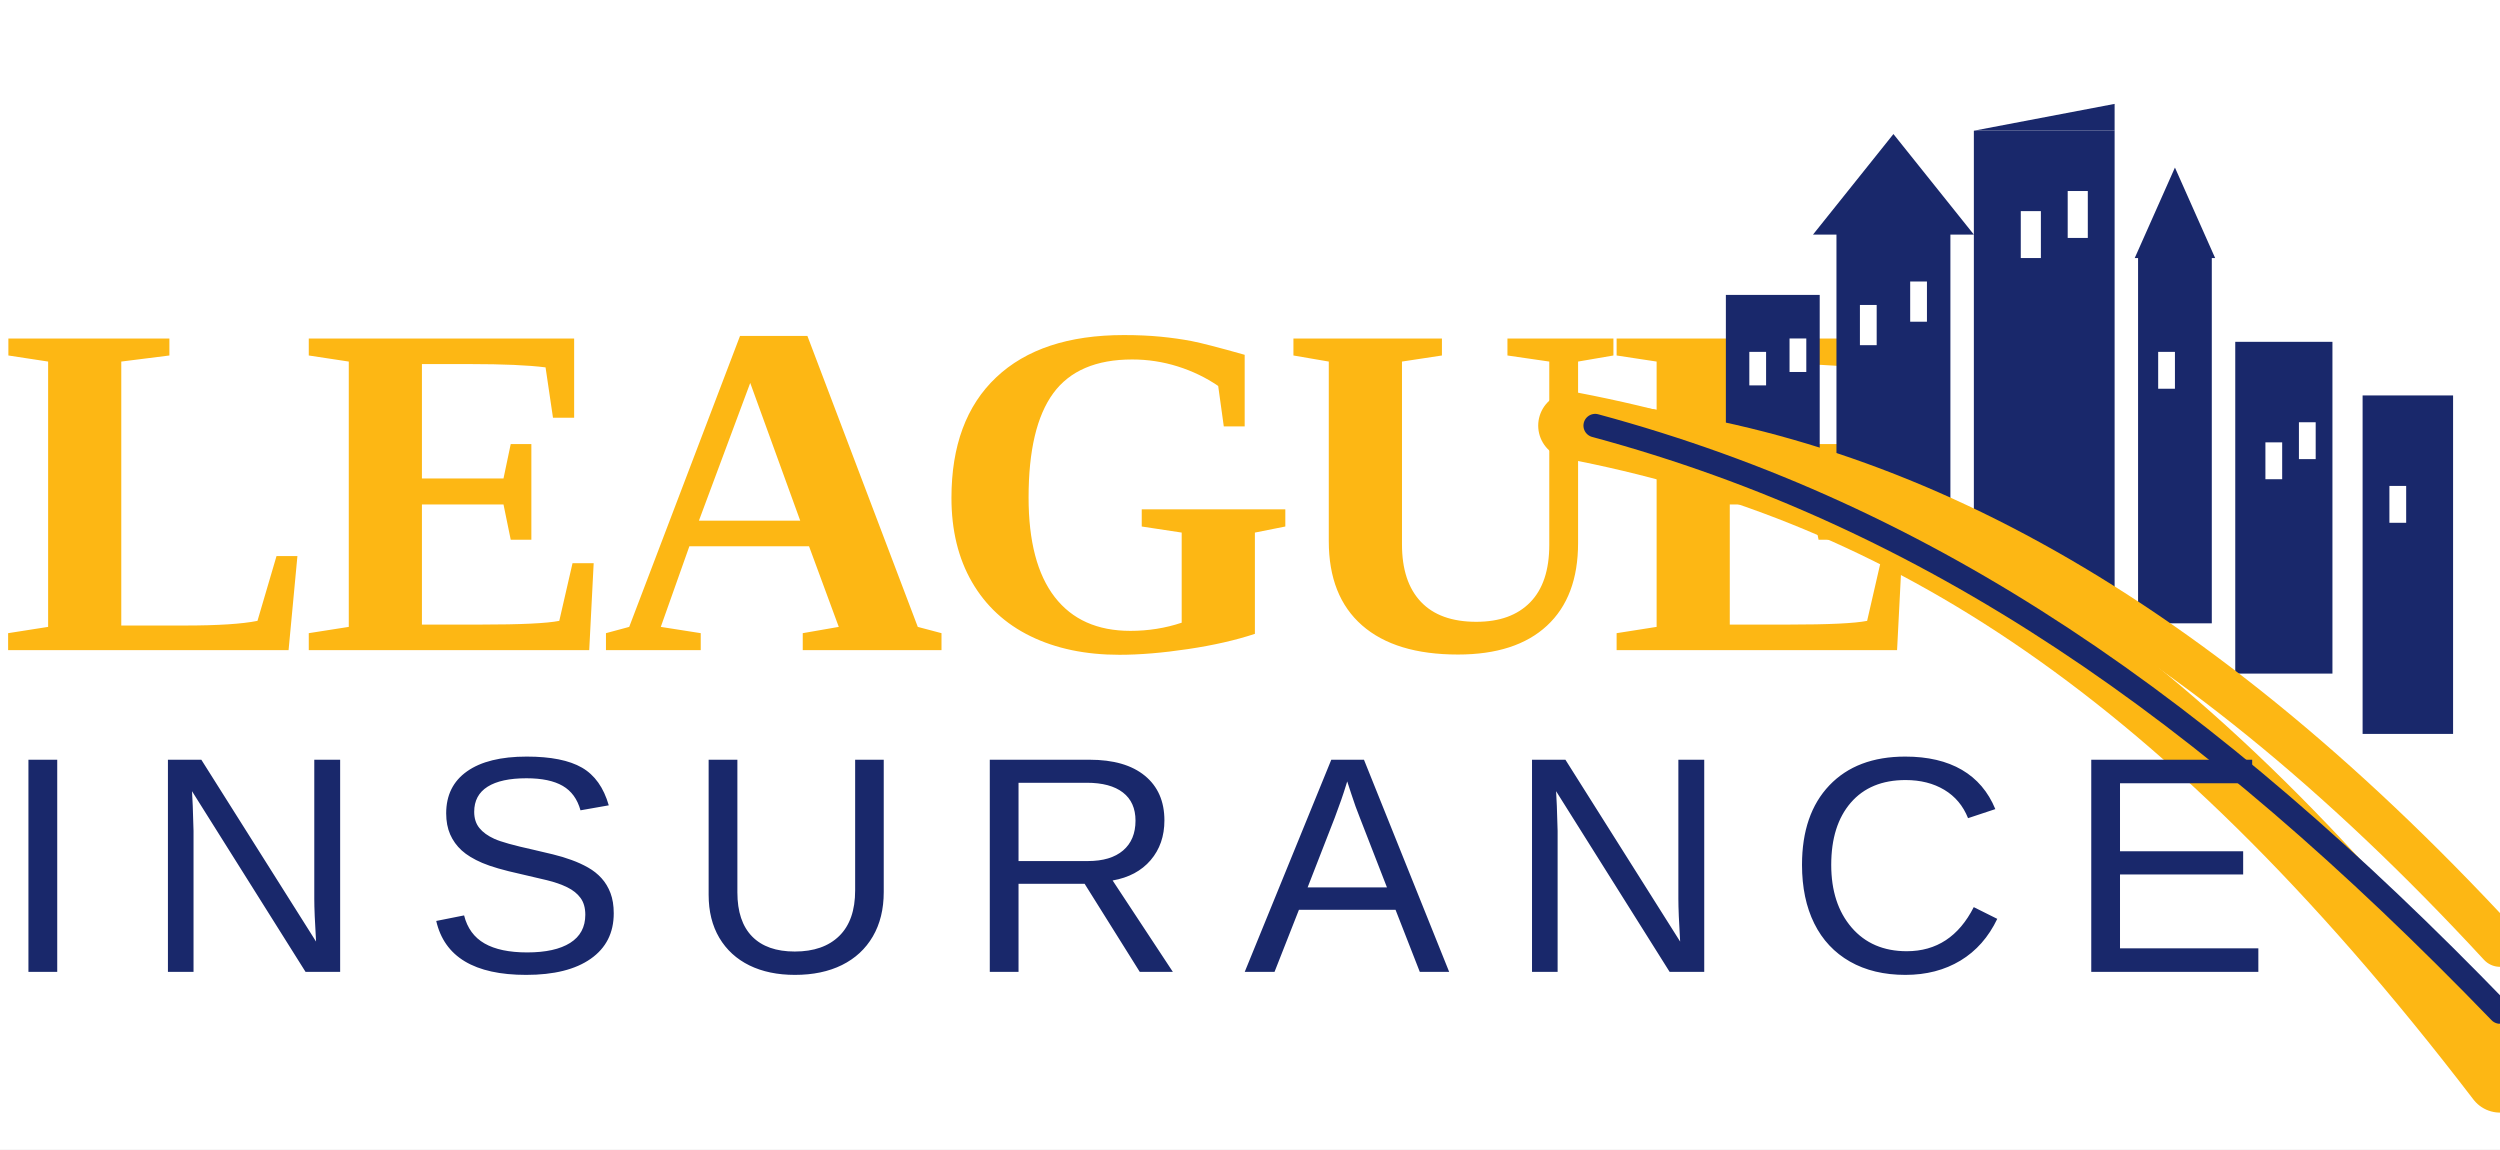
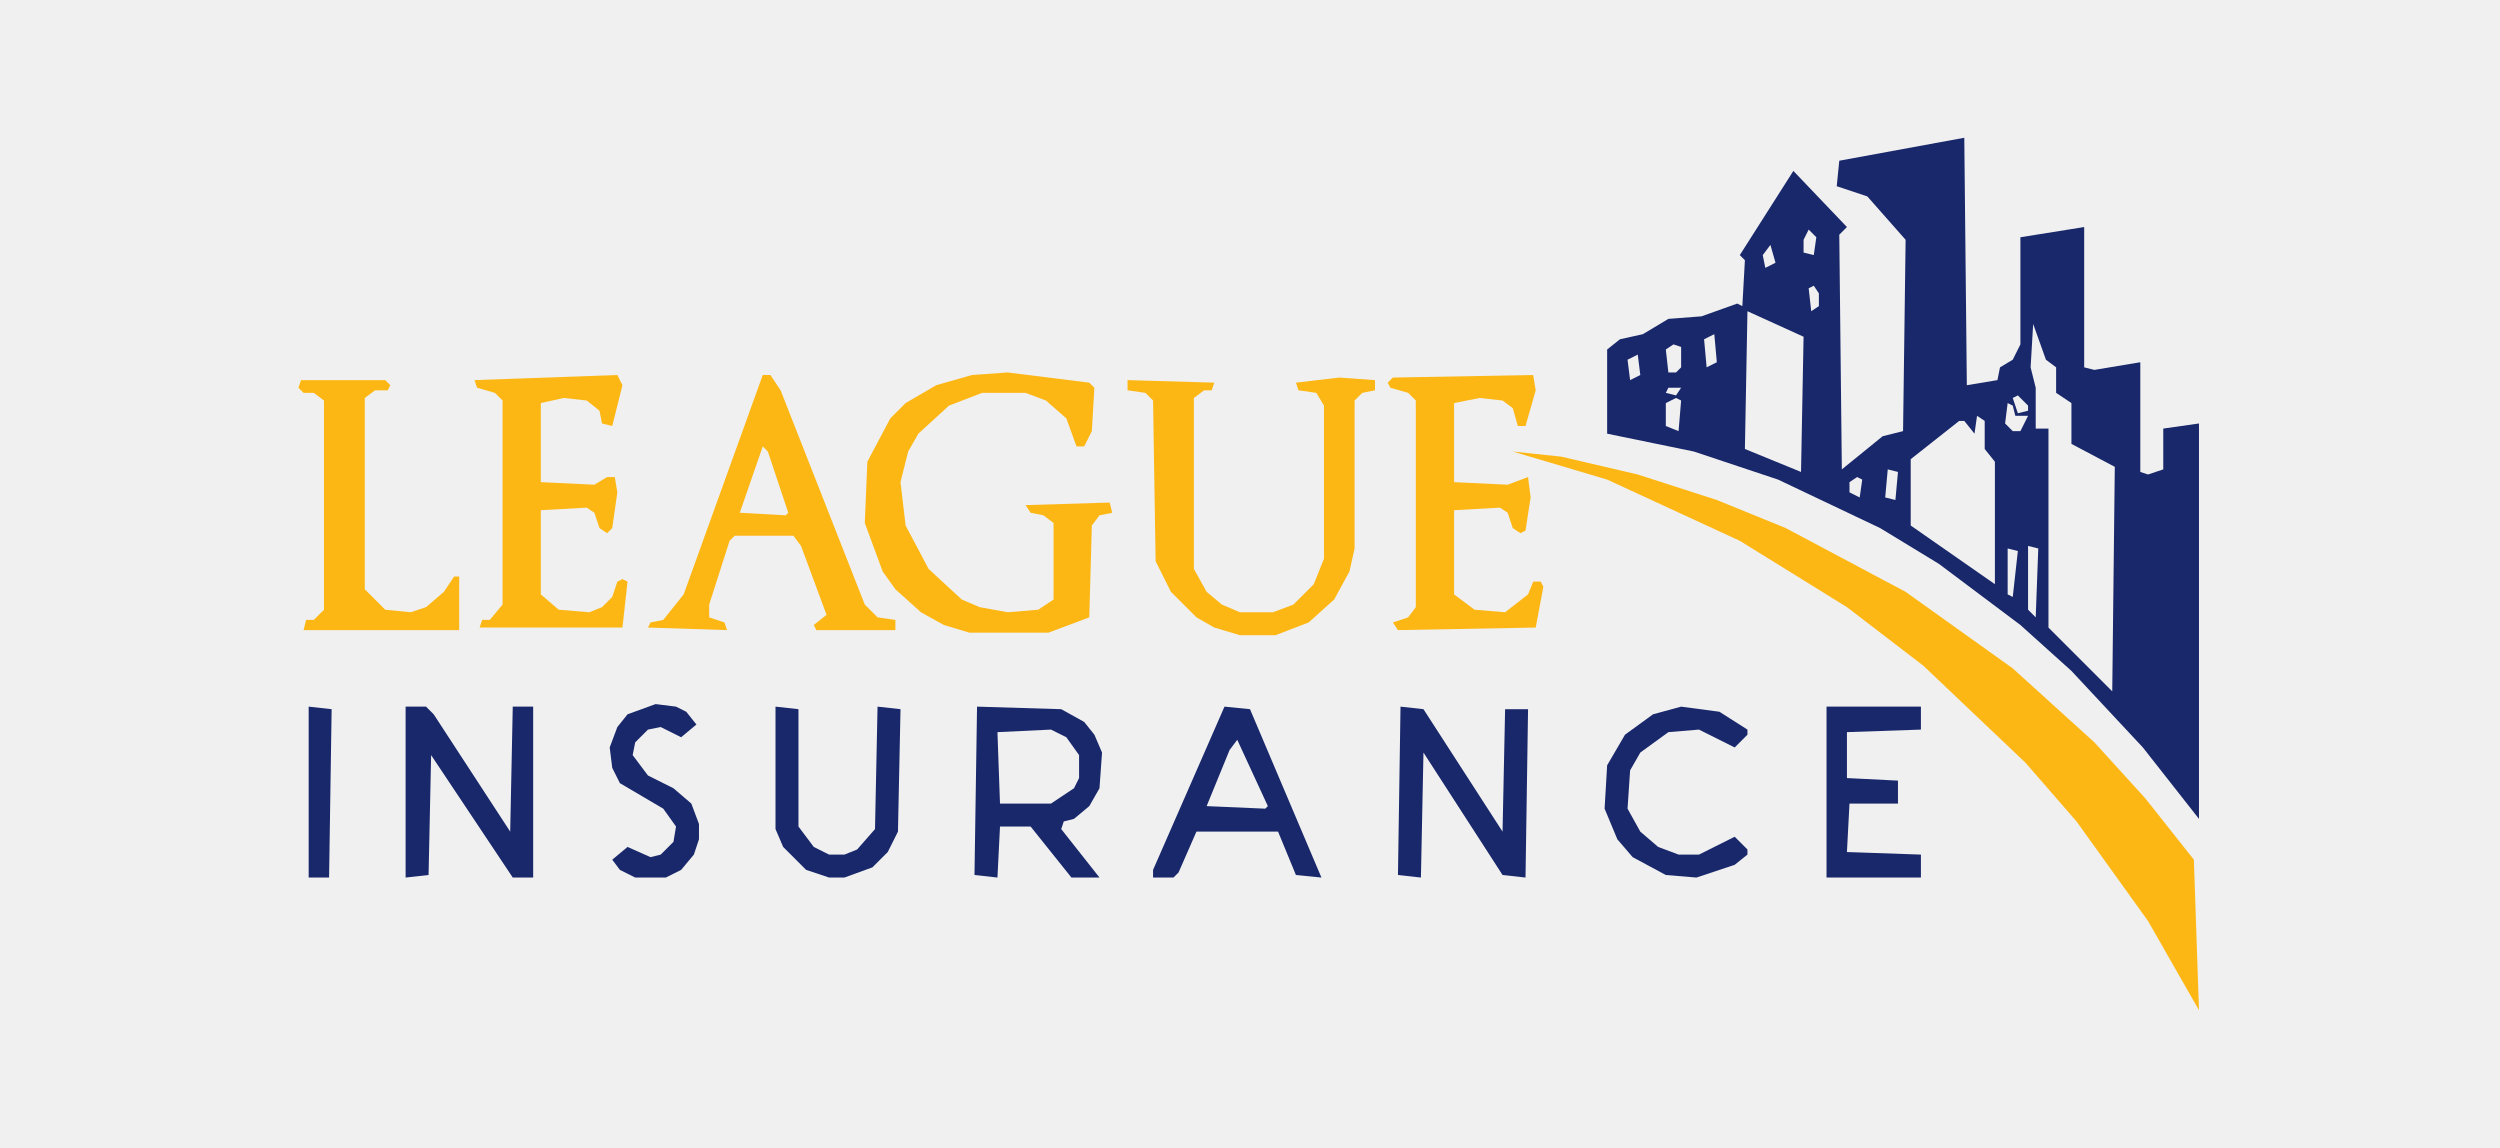
- <svg xmlns="http://www.w3.org/2000/svg" viewBox="0 0 746 343" role="img" aria-labelledby="title desc">
-   <rect width="746" height="343" fill="white" />
-   <text x="0" y="194" fill="#FDB714" font-family="Georgia, 'Times New Roman', serif" font-size="142" font-weight="700" letter-spacing="-5">LEAGUE</text>
-   <g fill="#19286B">
-     <rect x="515" y="88" width="28" height="58" />
-     <rect x="548" y="68" width="34" height="90" />
-     <polygon points="565,40 589,70 541,70" />
-     <rect x="589" y="39" width="42" height="138" />
-     <polygon points="589,39 631,31 631,39" />
-     <rect x="638" y="75" width="22" height="111" />
-     <polygon points="649,50 661,77 637,77" />
-     <rect x="667" y="102" width="29" height="99" />
-     <rect x="705" y="118" width="27" height="101" />
-     <rect x="522" y="105" width="5" height="10" fill="white" />
-     <rect x="534" y="101" width="5" height="10" fill="white" />
-     <rect x="555" y="91" width="5" height="12" fill="white" />
-     <rect x="570" y="84" width="5" height="12" fill="white" />
-     <rect x="603" y="63" width="6" height="14" fill="white" />
-     <rect x="617" y="57" width="6" height="14" fill="white" />
-     <rect x="644" y="105" width="5" height="11" fill="white" />
-     <rect x="676" y="132" width="5" height="11" fill="white" />
-     <rect x="686" y="126" width="5" height="11" fill="white" />
-     <rect x="713" y="145" width="5" height="11" fill="white" />
+ <svg xmlns="http://www.w3.org/2000/svg" viewBox="0 0 980 450" role="img" aria-label="League Insurance logo">
+   <g transform="translate(117 54)">
+     <path fill="#FDB714" fill-rule="evenodd" d="M476,123 513,134 565,158 607,184 637,207 677,245 697,268 725,307 745,342 743,283 724,259 704,237 672,208 630,178 583,153 556,142 525,132 495,125Z" />
+     <path fill="#FDB714" fill-rule="evenodd" d="M1,95 0,98 2,100 6,100 10,103 10,185 6,189 3,189 2,193 63,193 63,172 61,172 57,178 50,184 44,186 34,185 26,177 26,102 30,99 35,99 36,97 34,95Z" />
+     <path fill="#FDB714" fill-rule="evenodd" d="M422,95 408,94 391,96 392,99 399,100 402,105 402,165 398,175 390,183 382,186 369,186 362,183 356,178 351,169 351,102 355,99 358,99 359,96 325,95 325,99 332,100 335,103 336,166 342,178 352,188 359,192 369,195 383,195 396,190 406,181 412,170 414,161 414,103 417,100 422,99Z" />
+     <path fill="#FDB714" fill-rule="evenodd" d="M484,93 429,94 427,96 428,98 435,100 438,103 438,184 435,188 429,190 431,193 485,192 488,176 487,174 484,174 482,179 473,186 461,185 453,179 453,146 471,145 474,147 476,153 479,155 481,154 483,141 482,133 474,136 453,135 453,104 463,102 472,103 476,106 478,113 481,113 485,99Z" />
+     <path fill="#FDB714" fill-rule="evenodd" d="M182,93 151,179 143,189 138,190 137,192 168,193 167,190 161,188 161,183 169,158 171,156 194,156 197,160 207,187 202,191 203,193 234,193 234,189 227,188 222,183 189,99 185,93ZM182,121 184,123 192,147 191,148 173,147Z" />
+     <path fill="#FDB714" fill-rule="evenodd" d="M125,93 69,95 70,98 77,100 80,103 80,183 75,189 72,189 71,192 127,192 129,174 127,173 125,174 123,180 119,184 114,186 102,185 95,179 95,146 113,145 116,147 118,153 121,155 123,153 125,139 124,133 121,133 116,136 95,135 95,104 104,102 113,103 118,107 119,112 123,113 127,97Z" />
+     <path fill="#FDB714" fill-rule="evenodd" d="M250,97 238,104 232,110 223,127 222,151 229,170 234,177 244,186 253,191 263,194 294,194 310,188 311,152 314,148 319,147 318,143 285,144 287,147 292,148 296,151 296,181 290,185 278,186 267,184 260,181 247,169 238,152 236,135 239,123 243,116 255,105 268,100 285,100 293,103 301,110 305,121 308,121 311,115 312,98 310,96 278,92 264,93Z" />
+     <path fill="#19286B" fill-rule="evenodd" d="M599,223 599,290 636,290 636,281 607,280 608,261 627,261 627,252 607,251 607,233 636,232 636,223Z" />
+     <path fill="#19286B" fill-rule="evenodd" d="M542,223 531,226 520,234 513,246 512,263 517,275 523,282 536,289 548,290 563,285 568,281 568,279 563,274 549,281 541,281 533,278 526,272 521,263 522,248 526,241 537,233 549,232 563,239 568,234 568,232 557,225Z" />
+     <path fill="#19286B" fill-rule="evenodd" d="M432,223 431,289 440,290 441,241 472,289 481,290 482,224 473,224 472,272 441,224Z" />
+     <path fill="#19286B" fill-rule="evenodd" d="M363,223 335,287 335,290 343,290 345,288 352,272 384,272 391,289 401,290 373,224ZM368,236 380,262 379,263 356,262 365,240Z" />
+     <path fill="#19286B" fill-rule="evenodd" d="M266,223 265,289 274,290 275,270 287,270 303,290 314,290 299,271 300,268 304,267 310,262 314,255 315,241 312,234 308,229 299,224ZM274,233 295,232 301,235 306,242 306,251 304,255 295,261 275,261Z" />
+     <path fill="#19286B" fill-rule="evenodd" d="M187,223 187,271 190,278 199,287 208,290 214,290 225,286 231,280 235,272 236,224 227,223 226,271 219,279 214,281 208,281 202,278 196,270 196,224Z" />
+     <path fill="#19286B" fill-rule="evenodd" d="M42,223 42,290 51,289 52,242 84,290 92,290 92,223 84,223 83,272 53,226 50,223Z" />
+     <path fill="#19286B" fill-rule="evenodd" d="M4,223 4,290 12,290 13,224Z" />
+     <path fill="#19286B" fill-rule="evenodd" d="M148,223 140,222 129,226 125,231 122,239 123,247 126,253 143,263 148,270 147,276 142,281 138,282 129,278 123,283 126,287 132,290 144,290 150,287 155,281 157,275 157,269 154,261 147,255 137,250 131,242 132,237 137,232 142,231 150,235 156,230 152,225Z" />
+     <path fill="#19286B" fill-rule="evenodd" d="M586,13 565,46 567,48 566,66 564,65 550,70 537,71 527,77 518,79 513,83 513,116 547,123 580,134 620,153 643,167 675,191 695,209 723,239 745,267 745,112 731,114 731,130 725,132 722,131 722,88 704,91 700,90 700,35 675,39 675,81 672,87 667,90 666,95 654,97 653,0 604,9 603,19 615,23 630,40 629,115 621,117 605,130 604,38 607,35ZM670,161 674,162 672,180 670,179ZM678,160 682,161 681,188 678,185ZM611,133 613,134 612,141 608,139 608,135ZM623,130 627,131 626,142 622,141ZM658,109 661,111 661,122 665,127 665,175 632,152 632,126 651,111 653,111 657,116ZM670,104 672,105 673,109 678,109 675,115 672,115 669,112ZM540,102 542,103 541,115 536,113 536,104ZM672,102 674,101 678,105 678,107 674,108ZM542,98 540,101 536,100 537,98ZM525,85 526,93 522,95 521,87ZM539,81 542,82 542,90 540,92 537,92 536,83ZM555,77 556,88 552,90 551,79ZM680,73 685,87 689,90 689,100 695,104 695,120 712,129 711,217 686,192 686,114 681,114 681,98 679,90ZM568,68 590,78 589,131 567,122ZM594,58 596,61 596,66 593,68 592,59ZM577,42 579,49 575,51 574,46ZM592,36 595,39 594,46 590,45 590,40Z" />
  </g>
-   <path d="M470 126 C560 133 650 178 746 282" fill="none" stroke="#FDB714" stroke-width="13" stroke-linecap="round" />
-   <path d="M469 127 C563 145 648 194 746 322" fill="none" stroke="#FDB714" stroke-width="20" stroke-linecap="round" />
-   <path d="M476 127 C576 154 658 211 746 302" fill="none" stroke="#19286B" stroke-width="7" stroke-linecap="round" />
-   <text x="0" y="290" fill="#19286B" font-family="Arial, Helvetica, sans-serif" font-size="92" font-weight="500" letter-spacing="17">INSURANCE</text>
</svg>
